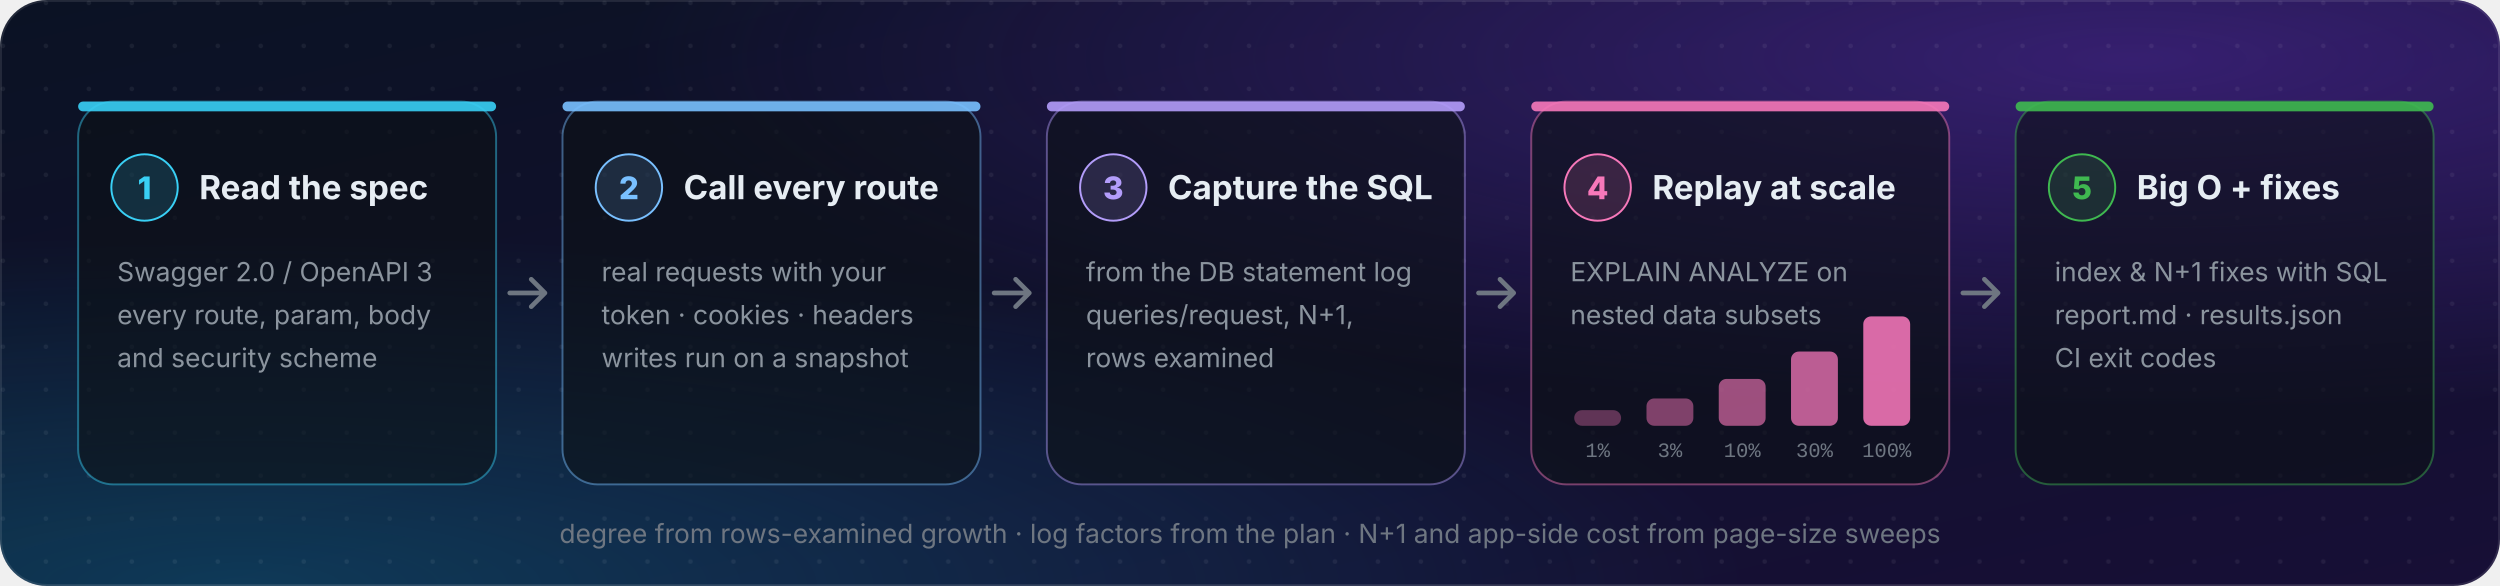
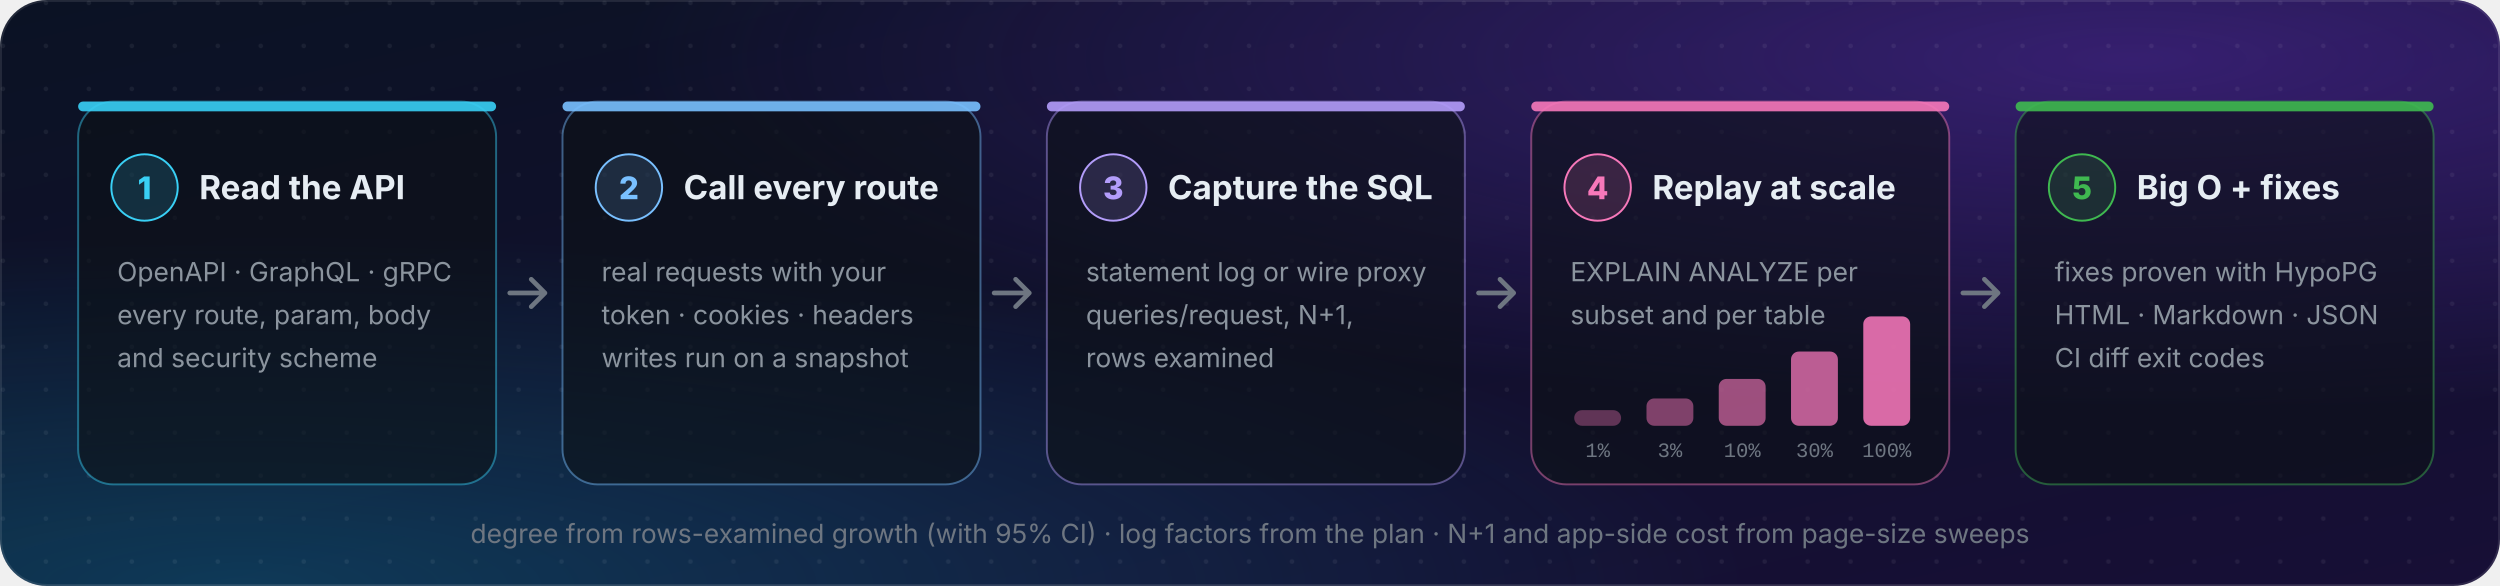
<svg xmlns="http://www.w3.org/2000/svg" width="1280" height="300" viewBox="0 0 1280 300" role="img" aria-label="How routeperf works: read spec, call routes, capture SQL, replay at scale, Big O and fixes">
  <defs>
    <linearGradient id="bg" x1="0" y1="0" x2="1" y2="1">
      <stop offset="0" stop-color="#0b1224" />
      <stop offset="1" stop-color="#170f36" />
    </linearGradient>
    <linearGradient id="accent" x1="0" y1="0" x2="1" y2="0">
      <stop offset="0" stop-color="#39d0f5" />
      <stop offset="1" stop-color="#b39dfa" />
    </linearGradient>
    <radialGradient id="glow1" cx="0.85" cy="0.1" r="0.6">
      <stop offset="0" stop-color="#7c3aed" stop-opacity="0.35" />
      <stop offset="1" stop-color="#7c3aed" stop-opacity="0" />
    </radialGradient>
    <radialGradient id="glow2" cx="0.1" cy="1" r="0.6">
      <stop offset="0" stop-color="#06b6d4" stop-opacity="0.25" />
      <stop offset="1" stop-color="#06b6d4" stop-opacity="0" />
    </radialGradient>
    <pattern id="dots" width="22" height="22" patternUnits="userSpaceOnUse">
      <circle cx="1.5" cy="1.5" r="1.2" fill="#ffffff" fill-opacity="0.06" />
    </pattern>
  </defs>
  <rect width="1280" height="300" rx="24" fill="url(#bg)" />
  <rect width="1280" height="300" rx="24" fill="url(#glow1)" />
  <rect width="1280" height="300" rx="24" fill="url(#glow2)" />
  <rect width="1280" height="300" rx="24" fill="url(#dots)" />
  <rect x="0.5" y="0.5" width="1279" height="299" rx="23.5" fill="none" stroke="#ffffff" stroke-opacity="0.10" />
  <rect x="40" y="52" width="214" height="196" rx="18" fill="#0d1117" fill-opacity="0.6" stroke="#39d0f5" stroke-opacity="0.45" />
  <rect x="40" y="52" width="214" height="5" rx="2.5" fill="#39d0f5" fill-opacity="0.9" />
  <circle cx="74" cy="96" r="17" fill="#39d0f5" fill-opacity="0.16" stroke="#39d0f5" />
  <text x="74" y="102" text-anchor="middle" font-family="-apple-system, BlinkMacSystemFont, 'Segoe UI', Inter, Helvetica, Arial, sans-serif" font-size="16" font-weight="800" fill="#39d0f5">1</text>
-   <text x="102" y="102" font-family="-apple-system, BlinkMacSystemFont, 'Segoe UI', Inter, Helvetica, Arial, sans-serif" font-size="17" font-weight="700" fill="#e6edf3">Read the spec</text>
-   <text x="60" y="144" font-family="-apple-system, BlinkMacSystemFont, 'Segoe UI', Inter, Helvetica, Arial, sans-serif" font-size="13.5" fill="#8b949e">Swagger 2.0 / OpenAPI 3</text>
+   <text x="102" y="102" font-family="-apple-system, BlinkMacSystemFont, 'Segoe UI', Inter, Helvetica, Arial, sans-serif" font-size="17" font-weight="700" fill="#e6edf3">Read the API</text>
+   <text x="60" y="144" font-family="-apple-system, BlinkMacSystemFont, 'Segoe UI', Inter, Helvetica, Arial, sans-serif" font-size="13.5" fill="#8b949e">OpenAPI · GraphQL · gRPC</text>
  <text x="60" y="166" font-family="-apple-system, BlinkMacSystemFont, 'Segoe UI', Inter, Helvetica, Arial, sans-serif" font-size="13.5" fill="#8b949e">every route, param, body</text>
  <text x="60" y="188" font-family="-apple-system, BlinkMacSystemFont, 'Segoe UI', Inter, Helvetica, Arial, sans-serif" font-size="13.5" fill="#8b949e">and security scheme</text>
  <path d="M261,150.0 h18 m-7,-7 l7,7 l-7,7" fill="none" stroke="#6e7681" stroke-width="2.4" stroke-linecap="round" stroke-linejoin="round" />
  <rect x="288" y="52" width="214" height="196" rx="18" fill="#0d1117" fill-opacity="0.6" stroke="#79c0ff" stroke-opacity="0.45" />
  <rect x="288" y="52" width="214" height="5" rx="2.5" fill="#79c0ff" fill-opacity="0.9" />
  <circle cx="322" cy="96" r="17" fill="#79c0ff" fill-opacity="0.16" stroke="#79c0ff" />
  <text x="322" y="102" text-anchor="middle" font-family="-apple-system, BlinkMacSystemFont, 'Segoe UI', Inter, Helvetica, Arial, sans-serif" font-size="16" font-weight="800" fill="#79c0ff">2</text>
  <text x="350" y="102" font-family="-apple-system, BlinkMacSystemFont, 'Segoe UI', Inter, Helvetica, Arial, sans-serif" font-size="17" font-weight="700" fill="#e6edf3">Call every route</text>
  <text x="308" y="144" font-family="-apple-system, BlinkMacSystemFont, 'Segoe UI', Inter, Helvetica, Arial, sans-serif" font-size="13.5" fill="#8b949e">real requests with your</text>
  <text x="308" y="166" font-family="-apple-system, BlinkMacSystemFont, 'Segoe UI', Inter, Helvetica, Arial, sans-serif" font-size="13.5" fill="#8b949e">token · cookies · headers</text>
  <text x="308" y="188" font-family="-apple-system, BlinkMacSystemFont, 'Segoe UI', Inter, Helvetica, Arial, sans-serif" font-size="13.5" fill="#8b949e">writes run on a snapshot</text>
  <path d="M509,150.0 h18 m-7,-7 l7,7 l-7,7" fill="none" stroke="#6e7681" stroke-width="2.4" stroke-linecap="round" stroke-linejoin="round" />
  <rect x="536" y="52" width="214" height="196" rx="18" fill="#0d1117" fill-opacity="0.6" stroke="#b39dfa" stroke-opacity="0.45" />
  <rect x="536" y="52" width="214" height="5" rx="2.5" fill="#b39dfa" fill-opacity="0.9" />
  <circle cx="570" cy="96" r="17" fill="#b39dfa" fill-opacity="0.16" stroke="#b39dfa" />
  <text x="570" y="102" text-anchor="middle" font-family="-apple-system, BlinkMacSystemFont, 'Segoe UI', Inter, Helvetica, Arial, sans-serif" font-size="16" font-weight="800" fill="#b39dfa">3</text>
  <text x="598" y="102" font-family="-apple-system, BlinkMacSystemFont, 'Segoe UI', Inter, Helvetica, Arial, sans-serif" font-size="17" font-weight="700" fill="#e6edf3">Capture the SQL</text>
-   <text x="556" y="144" font-family="-apple-system, BlinkMacSystemFont, 'Segoe UI', Inter, Helvetica, Arial, sans-serif" font-size="13.5" fill="#8b949e">from the DB statement log</text>
+   <text x="556" y="144" font-family="-apple-system, BlinkMacSystemFont, 'Segoe UI', Inter, Helvetica, Arial, sans-serif" font-size="13.5" fill="#8b949e">statement log or wire proxy</text>
  <text x="556" y="166" font-family="-apple-system, BlinkMacSystemFont, 'Segoe UI', Inter, Helvetica, Arial, sans-serif" font-size="13.5" fill="#8b949e">queries/request, N+1,</text>
  <text x="556" y="188" font-family="-apple-system, BlinkMacSystemFont, 'Segoe UI', Inter, Helvetica, Arial, sans-serif" font-size="13.5" fill="#8b949e">rows examined</text>
  <path d="M757,150.0 h18 m-7,-7 l7,7 l-7,7" fill="none" stroke="#6e7681" stroke-width="2.4" stroke-linecap="round" stroke-linejoin="round" />
  <rect x="784" y="52" width="214" height="196" rx="18" fill="#0d1117" fill-opacity="0.6" stroke="#f778ba" stroke-opacity="0.45" />
  <rect x="784" y="52" width="214" height="5" rx="2.5" fill="#f778ba" fill-opacity="0.9" />
  <circle cx="818" cy="96" r="17" fill="#f778ba" fill-opacity="0.16" stroke="#f778ba" />
  <text x="818" y="102" text-anchor="middle" font-family="-apple-system, BlinkMacSystemFont, 'Segoe UI', Inter, Helvetica, Arial, sans-serif" font-size="16" font-weight="800" fill="#f778ba">4</text>
  <text x="846" y="102" font-family="-apple-system, BlinkMacSystemFont, 'Segoe UI', Inter, Helvetica, Arial, sans-serif" font-size="17" font-weight="700" fill="#e6edf3">Replay at scale</text>
-   <text x="804" y="144" font-family="-apple-system, BlinkMacSystemFont, 'Segoe UI', Inter, Helvetica, Arial, sans-serif" font-size="13.5" fill="#8b949e">EXPLAIN ANALYZE on</text>
-   <text x="804" y="166" font-family="-apple-system, BlinkMacSystemFont, 'Segoe UI', Inter, Helvetica, Arial, sans-serif" font-size="13.5" fill="#8b949e">nested data subsets</text>
+   <text x="804" y="144" font-family="-apple-system, BlinkMacSystemFont, 'Segoe UI', Inter, Helvetica, Arial, sans-serif" font-size="13.5" fill="#8b949e">EXPLAIN ANALYZE per</text>
+   <text x="804" y="166" font-family="-apple-system, BlinkMacSystemFont, 'Segoe UI', Inter, Helvetica, Arial, sans-serif" font-size="13.5" fill="#8b949e">subset and per table</text>
  <rect x="806" y="210" width="24" height="8" rx="4" fill="#f778ba" fill-opacity="0.35" />
  <text x="818" y="234" text-anchor="middle" font-family="ui-monospace, SFMono-Regular, 'SF Mono', Menlo, Consolas, 'Liberation Mono', monospace" font-size="10.5" fill="#6e7681">1%</text>
  <rect x="843" y="204" width="24" height="14" rx="4" fill="#f778ba" fill-opacity="0.48" />
  <text x="855" y="234" text-anchor="middle" font-family="ui-monospace, SFMono-Regular, 'SF Mono', Menlo, Consolas, 'Liberation Mono', monospace" font-size="10.5" fill="#6e7681">3%</text>
  <rect x="880" y="194" width="24" height="24" rx="4" fill="#f778ba" fill-opacity="0.61" />
  <text x="892" y="234" text-anchor="middle" font-family="ui-monospace, SFMono-Regular, 'SF Mono', Menlo, Consolas, 'Liberation Mono', monospace" font-size="10.5" fill="#6e7681">10%</text>
  <rect x="917" y="180" width="24" height="38" rx="4" fill="#f778ba" fill-opacity="0.74" />
  <text x="929" y="234" text-anchor="middle" font-family="ui-monospace, SFMono-Regular, 'SF Mono', Menlo, Consolas, 'Liberation Mono', monospace" font-size="10.5" fill="#6e7681">30%</text>
  <rect x="954" y="162" width="24" height="56" rx="4" fill="#f778ba" fill-opacity="0.87" />
  <text x="966" y="234" text-anchor="middle" font-family="ui-monospace, SFMono-Regular, 'SF Mono', Menlo, Consolas, 'Liberation Mono', monospace" font-size="10.5" fill="#6e7681">100%</text>
  <path d="M1005,150.0 h18 m-7,-7 l7,7 l-7,7" fill="none" stroke="#6e7681" stroke-width="2.4" stroke-linecap="round" stroke-linejoin="round" />
  <rect x="1032" y="52" width="214" height="196" rx="18" fill="#0d1117" fill-opacity="0.6" stroke="#3fb950" stroke-opacity="0.45" />
  <rect x="1032" y="52" width="214" height="5" rx="2.5" fill="#3fb950" fill-opacity="0.9" />
  <circle cx="1066" cy="96" r="17" fill="#3fb950" fill-opacity="0.16" stroke="#3fb950" />
  <text x="1066" y="102" text-anchor="middle" font-family="-apple-system, BlinkMacSystemFont, 'Segoe UI', Inter, Helvetica, Arial, sans-serif" font-size="16" font-weight="800" fill="#3fb950">5</text>
  <text x="1094" y="102" font-family="-apple-system, BlinkMacSystemFont, 'Segoe UI', Inter, Helvetica, Arial, sans-serif" font-size="17" font-weight="700" fill="#e6edf3">Big O + fixes</text>
-   <text x="1052" y="144" font-family="-apple-system, BlinkMacSystemFont, 'Segoe UI', Inter, Helvetica, Arial, sans-serif" font-size="13.5" fill="#8b949e">index &amp; N+1 fixes with SQL</text>
-   <text x="1052" y="166" font-family="-apple-system, BlinkMacSystemFont, 'Segoe UI', Inter, Helvetica, Arial, sans-serif" font-size="13.5" fill="#8b949e">report.md · results.json</text>
-   <text x="1052" y="188" font-family="-apple-system, BlinkMacSystemFont, 'Segoe UI', Inter, Helvetica, Arial, sans-serif" font-size="13.5" fill="#8b949e">CI exit codes</text>
-   <text x="640.0" y="278" text-anchor="middle" font-family="-apple-system, BlinkMacSystemFont, 'Segoe UI', Inter, Helvetica, Arial, sans-serif" font-size="13.5" fill="#6e7681">degree from rows-examined growth · log factors from the plan · N+1 and app-side cost from page-size sweeps</text>
+   <text x="1052" y="144" font-family="-apple-system, BlinkMacSystemFont, 'Segoe UI', Inter, Helvetica, Arial, sans-serif" font-size="13.5" fill="#8b949e">fixes proven with HypoPG</text>
+   <text x="1052" y="166" font-family="-apple-system, BlinkMacSystemFont, 'Segoe UI', Inter, Helvetica, Arial, sans-serif" font-size="13.5" fill="#8b949e">HTML · Markdown · JSON</text>
+   <text x="1052" y="188" font-family="-apple-system, BlinkMacSystemFont, 'Segoe UI', Inter, Helvetica, Arial, sans-serif" font-size="13.5" fill="#8b949e">CI diff exit codes</text>
+   <text x="640.0" y="278" text-anchor="middle" font-family="-apple-system, BlinkMacSystemFont, 'Segoe UI', Inter, Helvetica, Arial, sans-serif" font-size="13.5" fill="#6e7681">degree from rows-examined growth (with 95% CI) · log factors from the plan · N+1 and app-side cost from page-size sweeps</text>
</svg>
